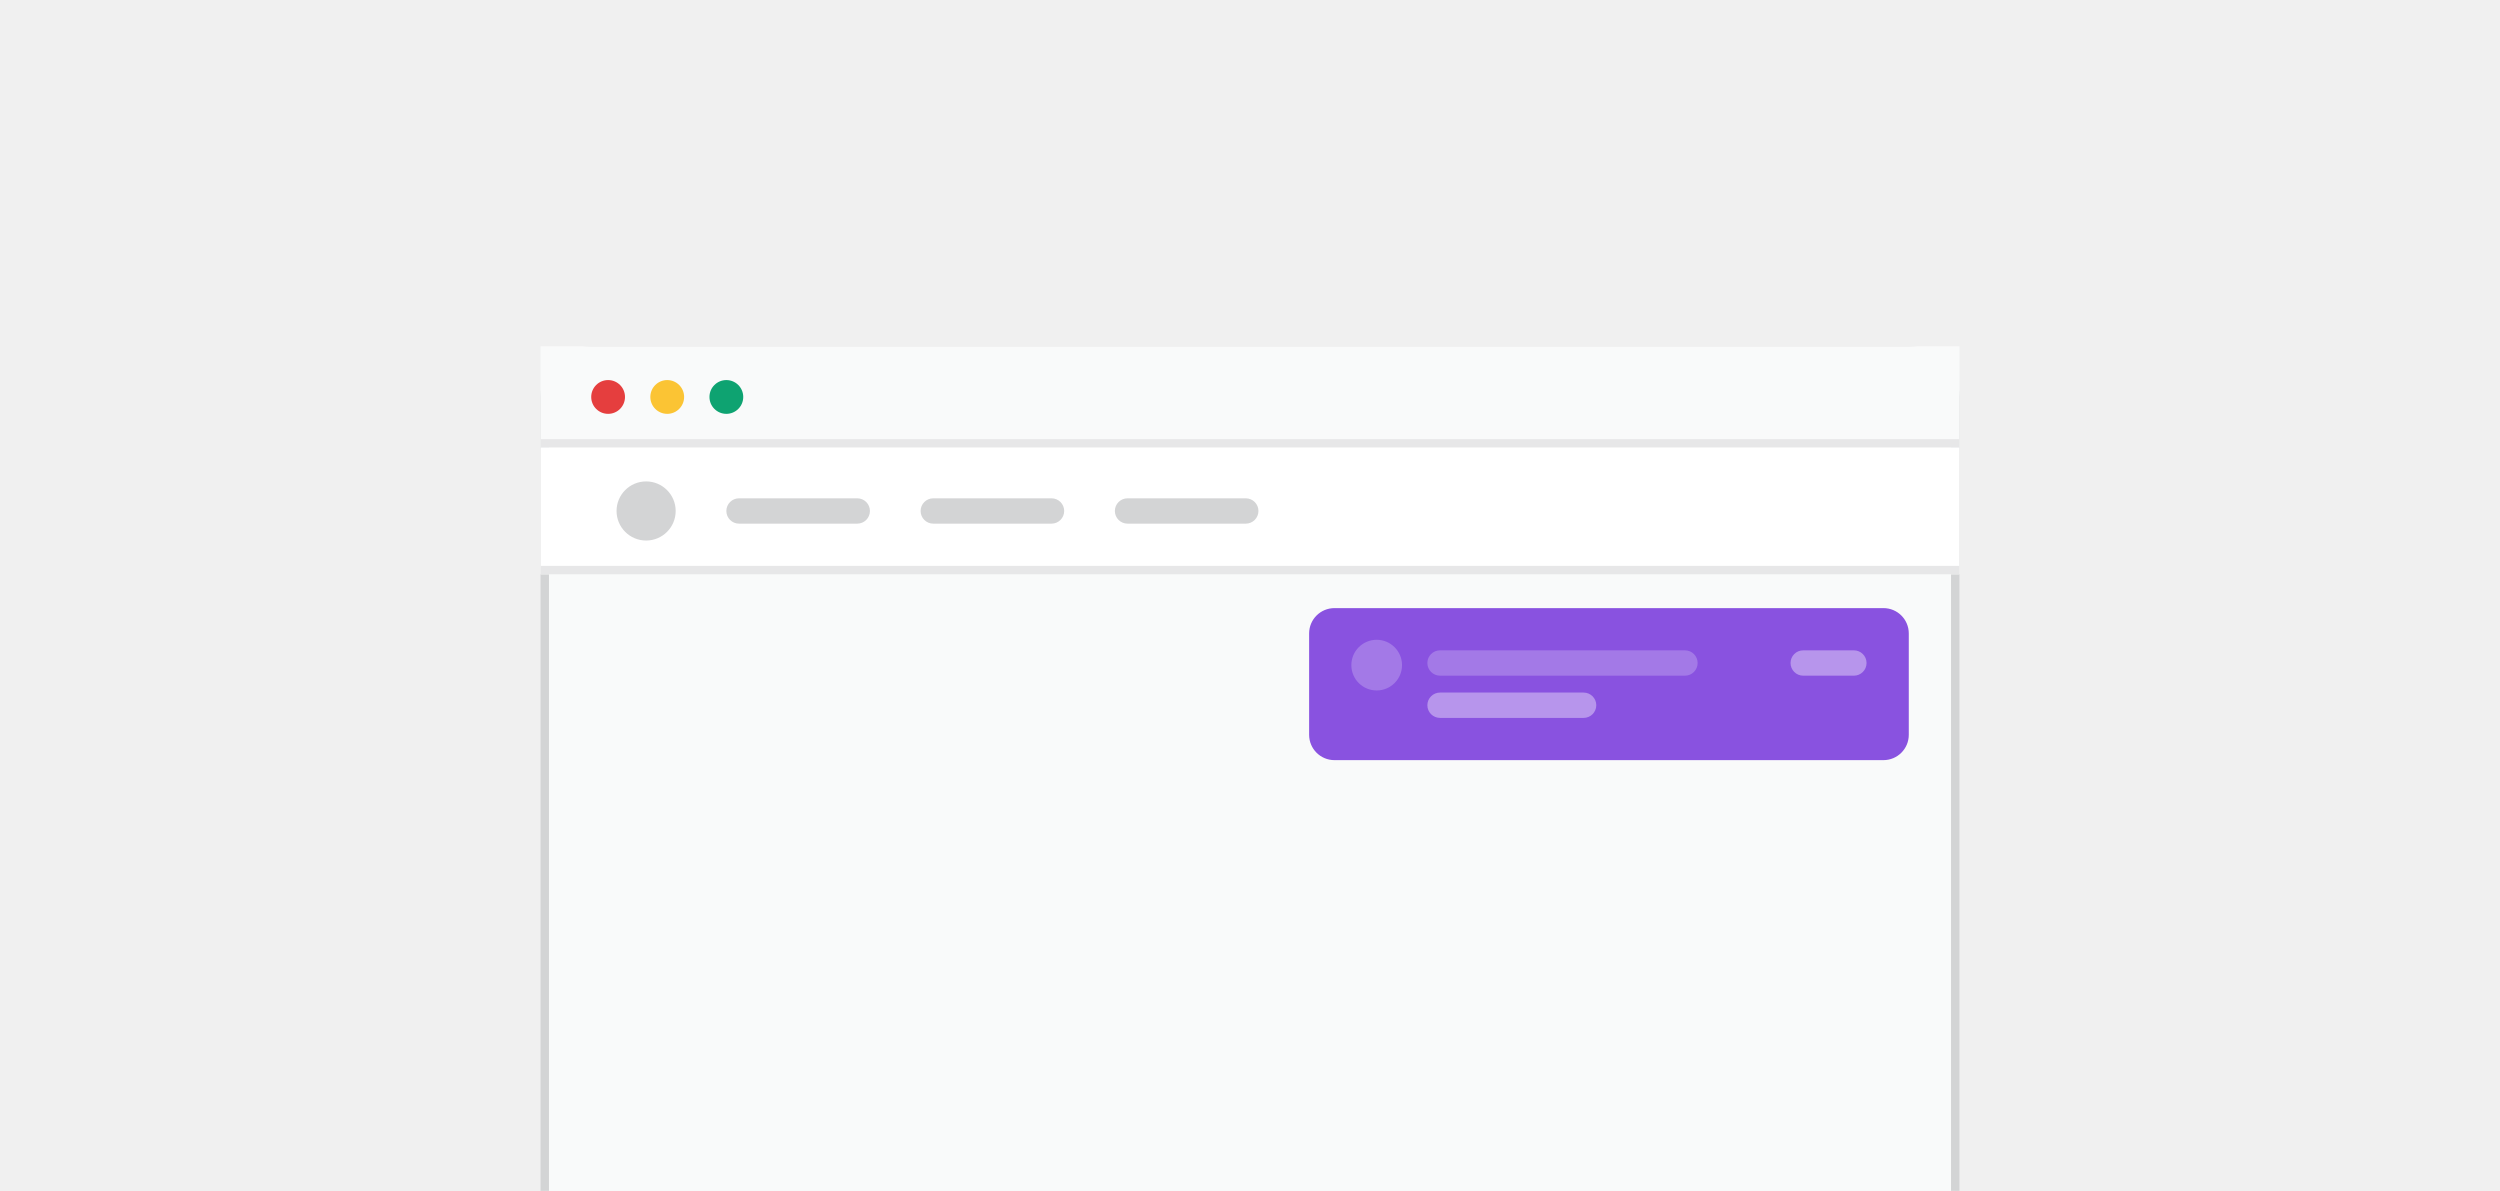
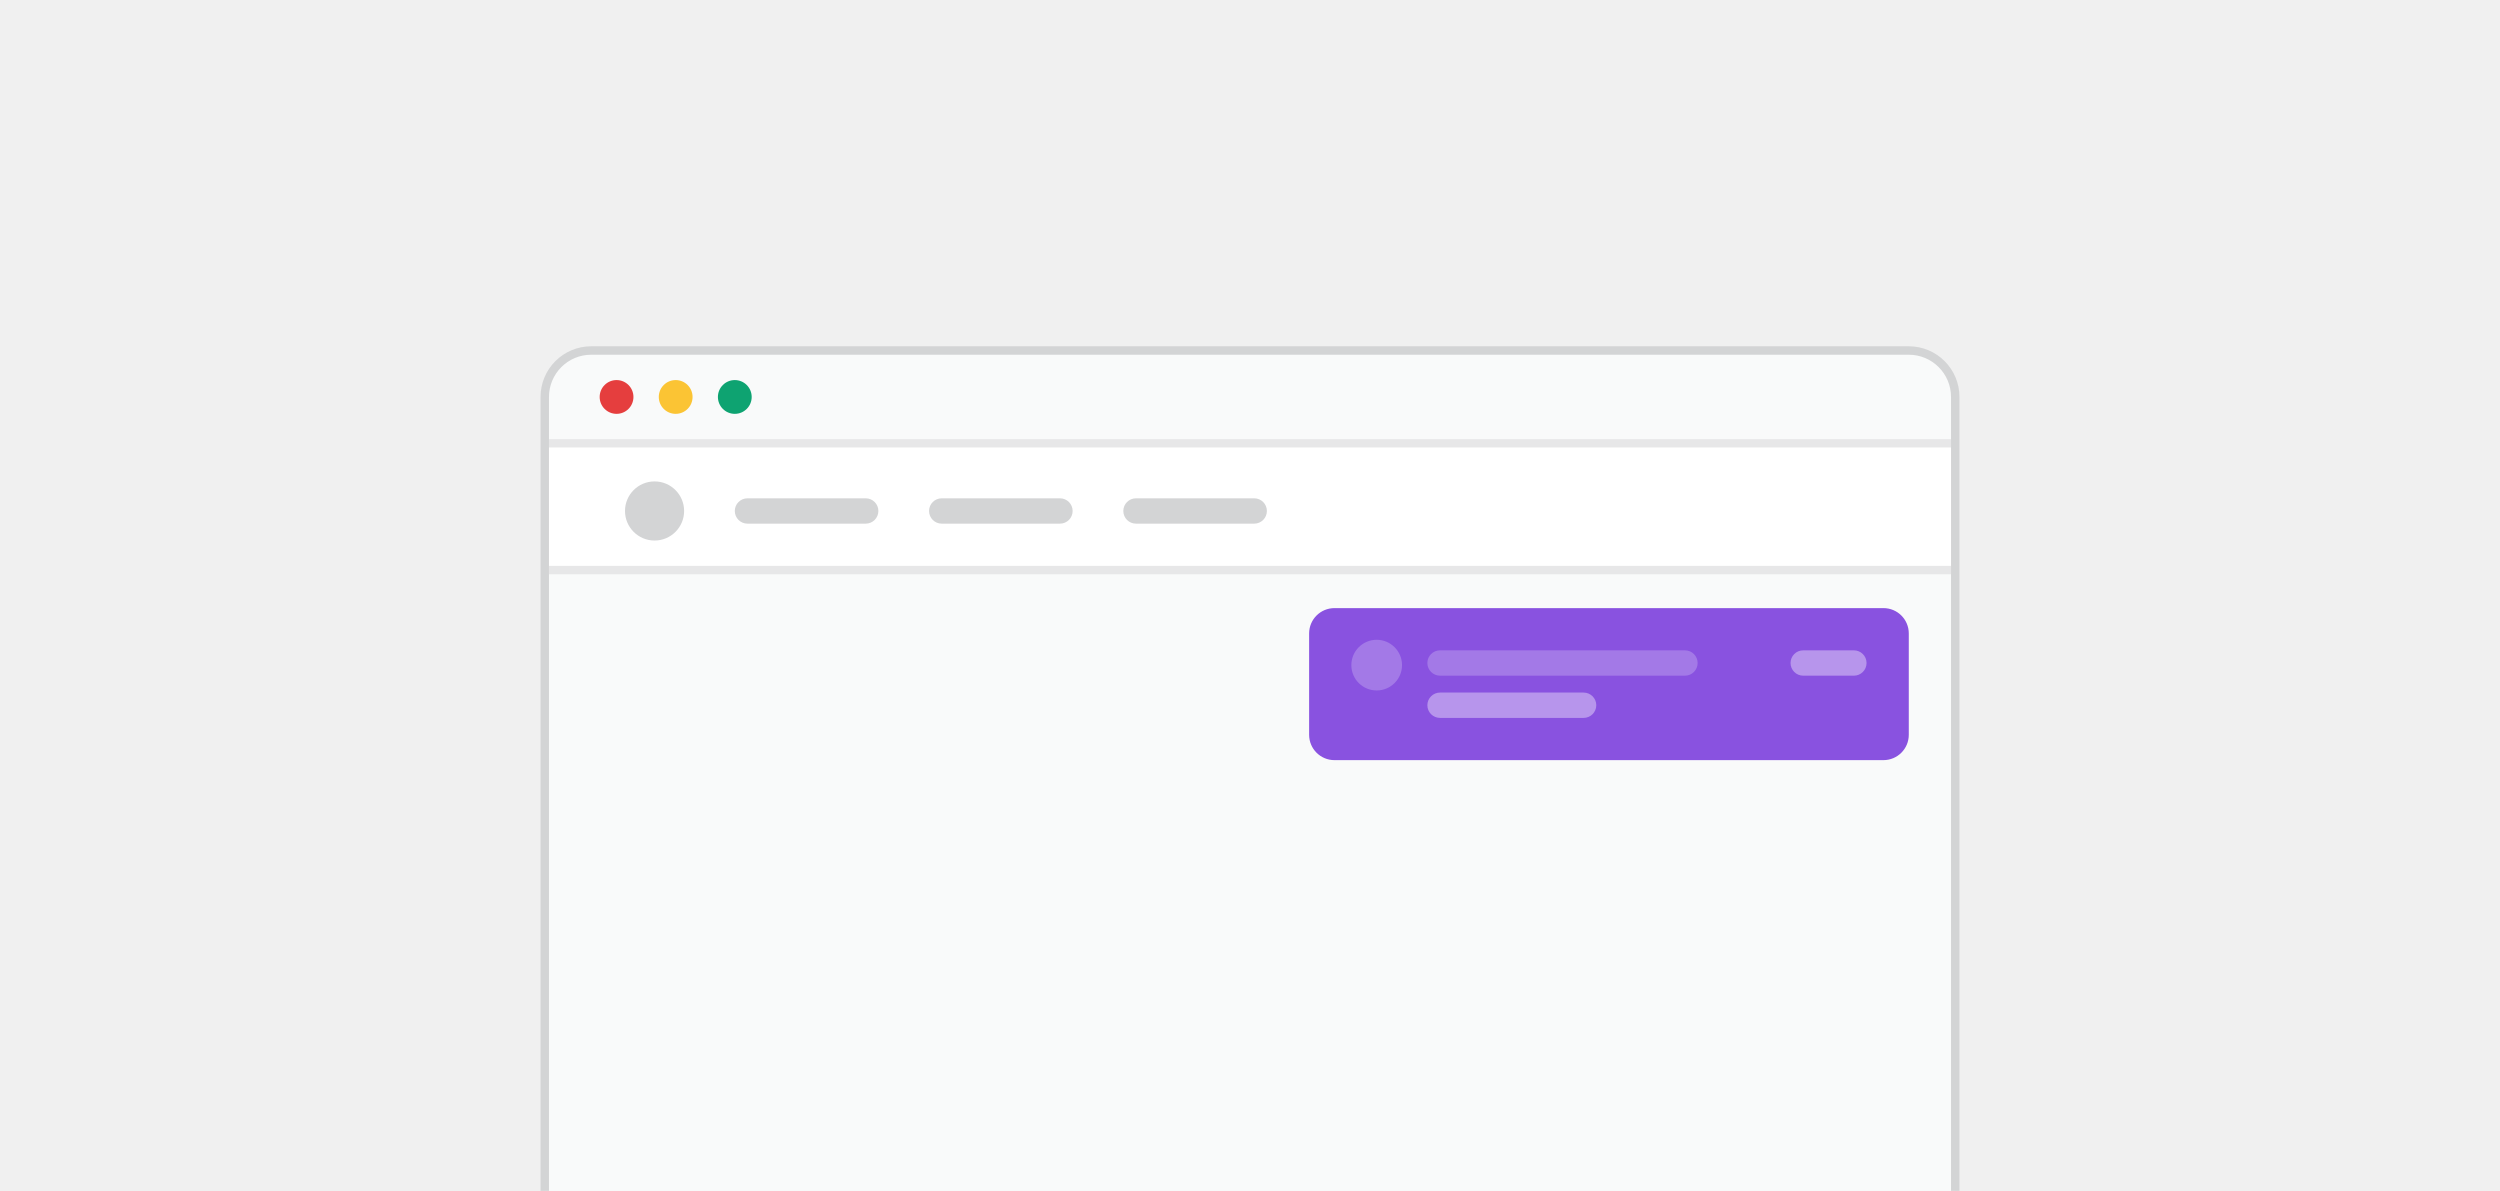
<svg xmlns="http://www.w3.org/2000/svg" width="296" height="141" viewBox="0 0 296 141" fill="none">
-   <g clip-path="url(#clip0_99_8289)">
+   <g clip-path="url(#clip0_227_12651)">
    <path d="M64.5 47C64.5 43.962 66.962 41.5 70 41.5H226C229.038 41.5 231.5 43.962 231.5 47V146C231.5 149.038 229.038 151.5 226 151.5H70C66.962 151.5 64.5 149.038 64.5 146V47Z" fill="#F9FAFA" />
    <path d="M64.5 47C64.5 43.962 66.962 41.5 70 41.5H226C229.038 41.5 231.5 43.962 231.5 47V146C231.5 149.038 229.038 151.5 226 151.5H70C66.962 151.5 64.5 149.038 64.5 146V47Z" stroke="#D3D4D5" />
-     <mask id="path-2-inside-1_99_8289" fill="white">
-       <path d="M64 41H232V53H64V41Z" />
+     <mask id="path-2-inside-1_227_12651" fill="white">
+       <path d="M65 41H231V53H65V41Z" />
    </mask>
-     <path d="M64 41H232V53H64V41Z" fill="#F9FAFA" />
-     <path d="M232 52H64V54H232V52Z" fill="#E7E7E8" mask="url(#path-2-inside-1_99_8289)" />
-     <rect x="70" y="45" width="4" height="4" rx="2" fill="#E53E3E" />
-     <rect x="77" y="45" width="4" height="4" rx="2" fill="#FBC434" />
-     <rect x="84" y="45" width="4" height="4" rx="2" fill="#0EA371" />
-     <mask id="path-7-inside-2_99_8289" fill="white">
-       <path d="M64 53H232V68H64V53Z" />
+     <path d="M231 52H65V54H231V52Z" fill="#E7E7E8" mask="url(#path-2-inside-1_227_12651)" />
+     <rect x="71" y="45" width="4" height="4" rx="2" fill="#E53E3E" />
+     <rect x="78" y="45" width="4" height="4" rx="2" fill="#FBC434" />
+     <rect x="85" y="45" width="4" height="4" rx="2" fill="#0EA371" />
+     <mask id="path-7-inside-2_227_12651" fill="white">
+       <path d="M65 53H231V68H65V53Z" />
    </mask>
-     <path d="M64 53H232V68H64V53Z" fill="white" />
-     <path d="M232 67H64V69H232V67Z" fill="#E7E7E8" mask="url(#path-7-inside-2_99_8289)" />
-     <rect x="73" y="57" width="7" height="7" rx="3.5" fill="#D3D4D5" />
-     <rect x="86" y="59" width="17" height="3" rx="1.5" fill="#D3D4D5" />
-     <rect x="109" y="59" width="17" height="3" rx="1.5" fill="#D3D4D5" />
-     <rect x="132" y="59" width="17" height="3" rx="1.5" fill="#D3D4D5" />
+     <path d="M65 53H231V68H65V53Z" fill="white" />
+     <path d="M231 67H65V69H231V67Z" fill="#E7E7E8" mask="url(#path-7-inside-2_227_12651)" />
+     <rect x="74" y="57" width="7" height="7" rx="3.5" fill="#D3D4D5" />
+     <rect x="87" y="59" width="17" height="3" rx="1.5" fill="#D3D4D5" />
+     <rect x="110" y="59" width="17" height="3" rx="1.5" fill="#D3D4D5" />
+     <rect x="133" y="59" width="17" height="3" rx="1.5" fill="#D3D4D5" />
    <path d="M155 75C155 73.343 156.343 72 158 72H223C224.657 72 226 73.343 226 75V87C226 88.657 224.657 90 223 90H158C156.343 90 155 88.657 155 87V75Z" fill="#8952E0" />
    <path d="M166 78.75C166 80.414 164.652 81.75 163 81.75C161.336 81.75 160 80.414 160 78.75C160 77.098 161.336 75.75 163 75.75C164.652 75.75 166 77.098 166 78.75Z" fill="#A379E7" />
    <rect x="169" y="77" width="32" height="3" rx="1.5" fill="#A379E7" />
    <rect x="169" y="82" width="20" height="3" rx="1.5" fill="#B795EC" />
    <rect x="212" y="77" width="9" height="3" rx="1.5" fill="#B795EC" />
  </g>
  <defs>
-     <clipPath id="clip0_99_8289">
+     <clipPath id="clip0_227_12651">
      <rect width="296" height="141" fill="white" />
    </clipPath>
  </defs>
</svg>
